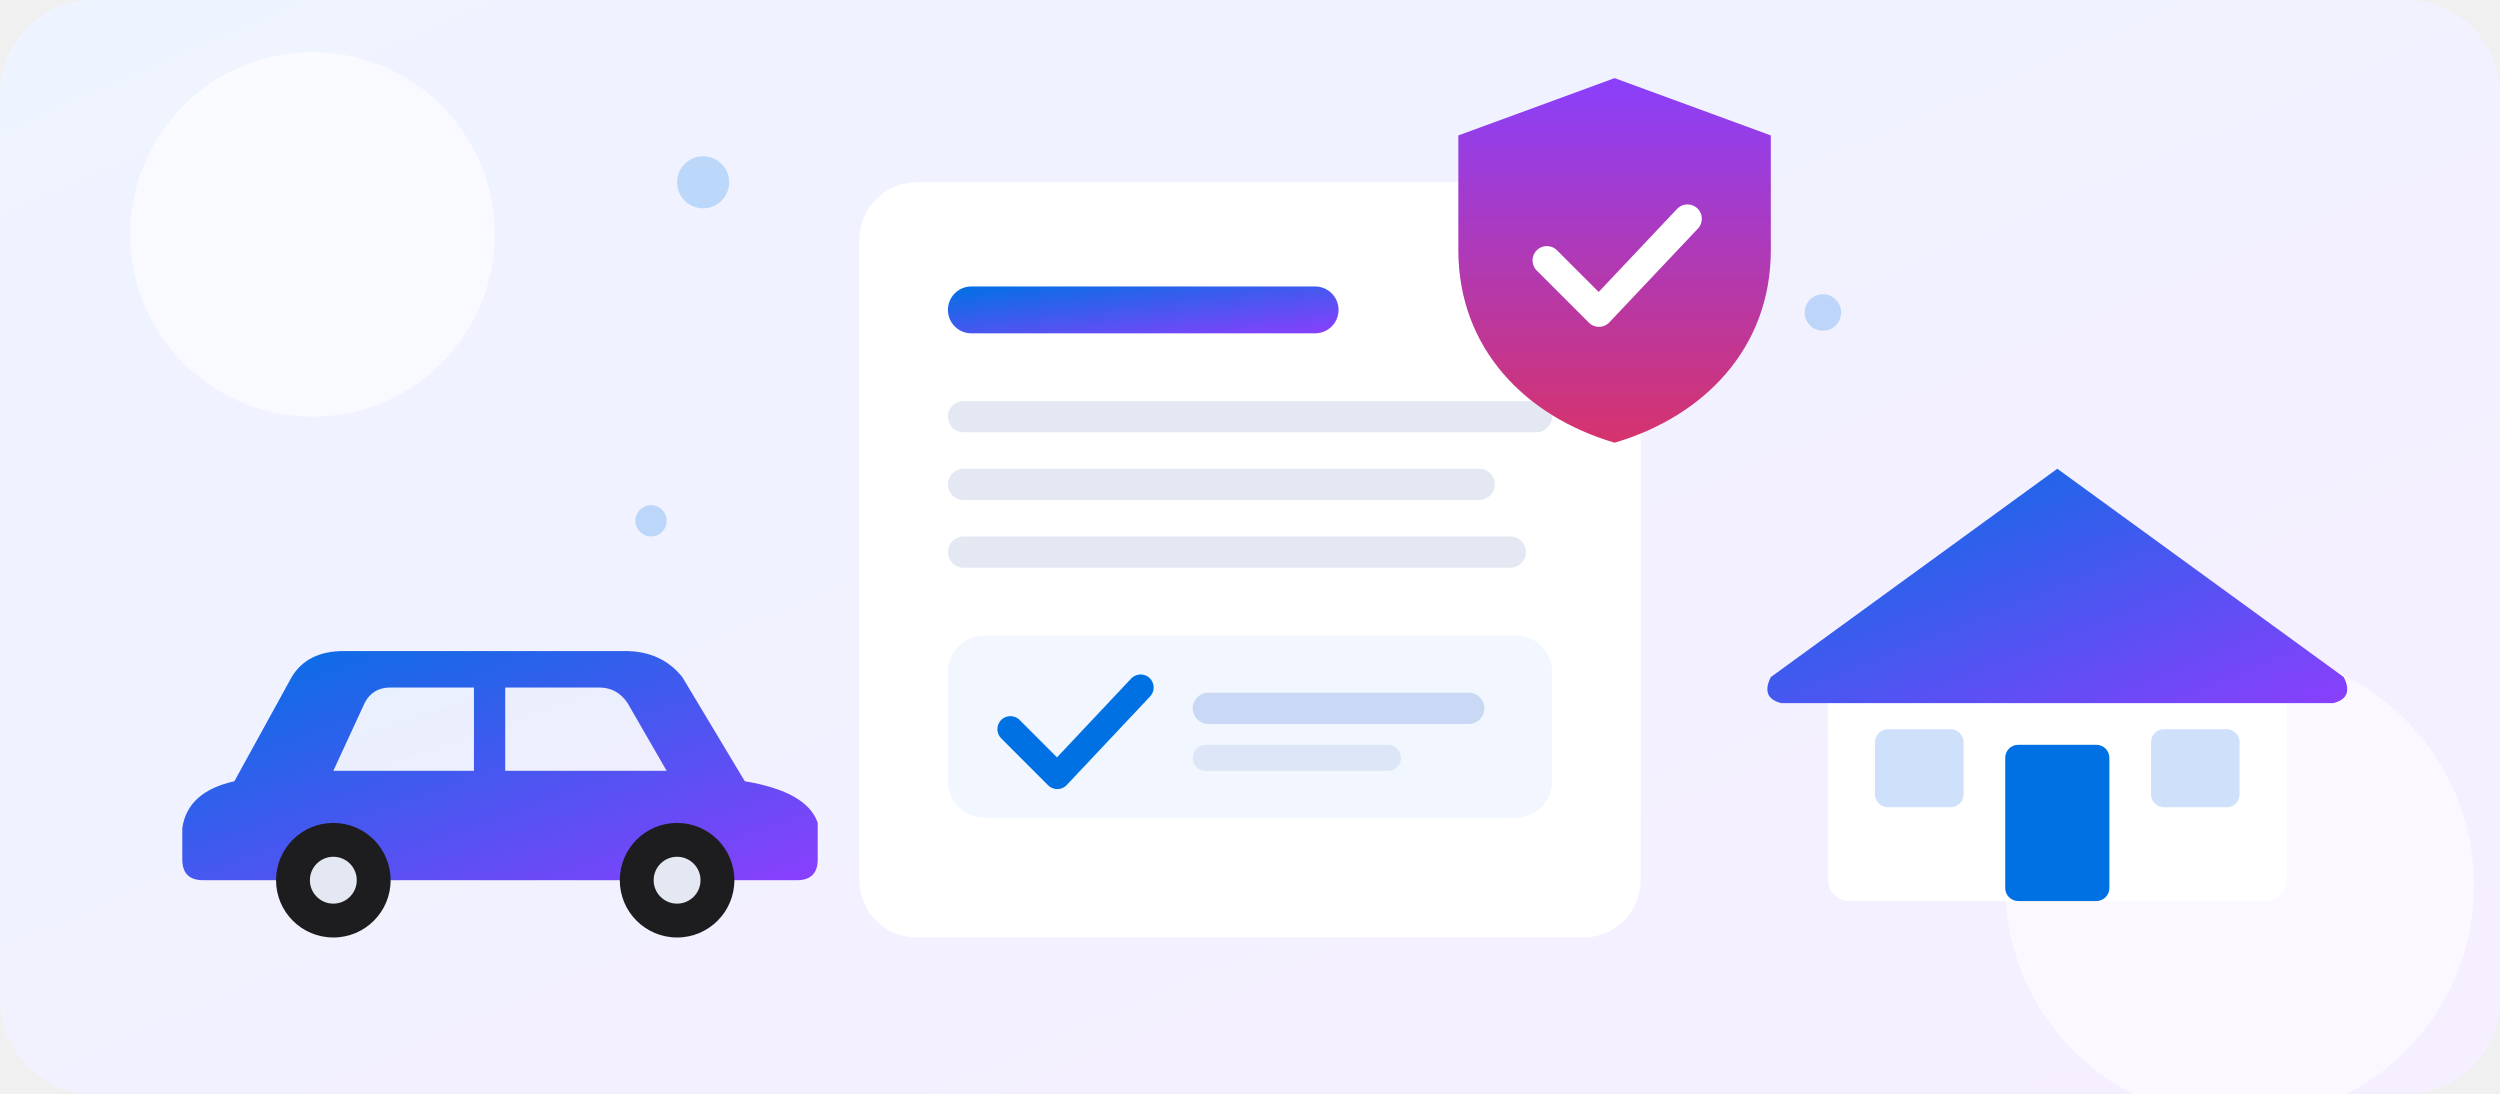
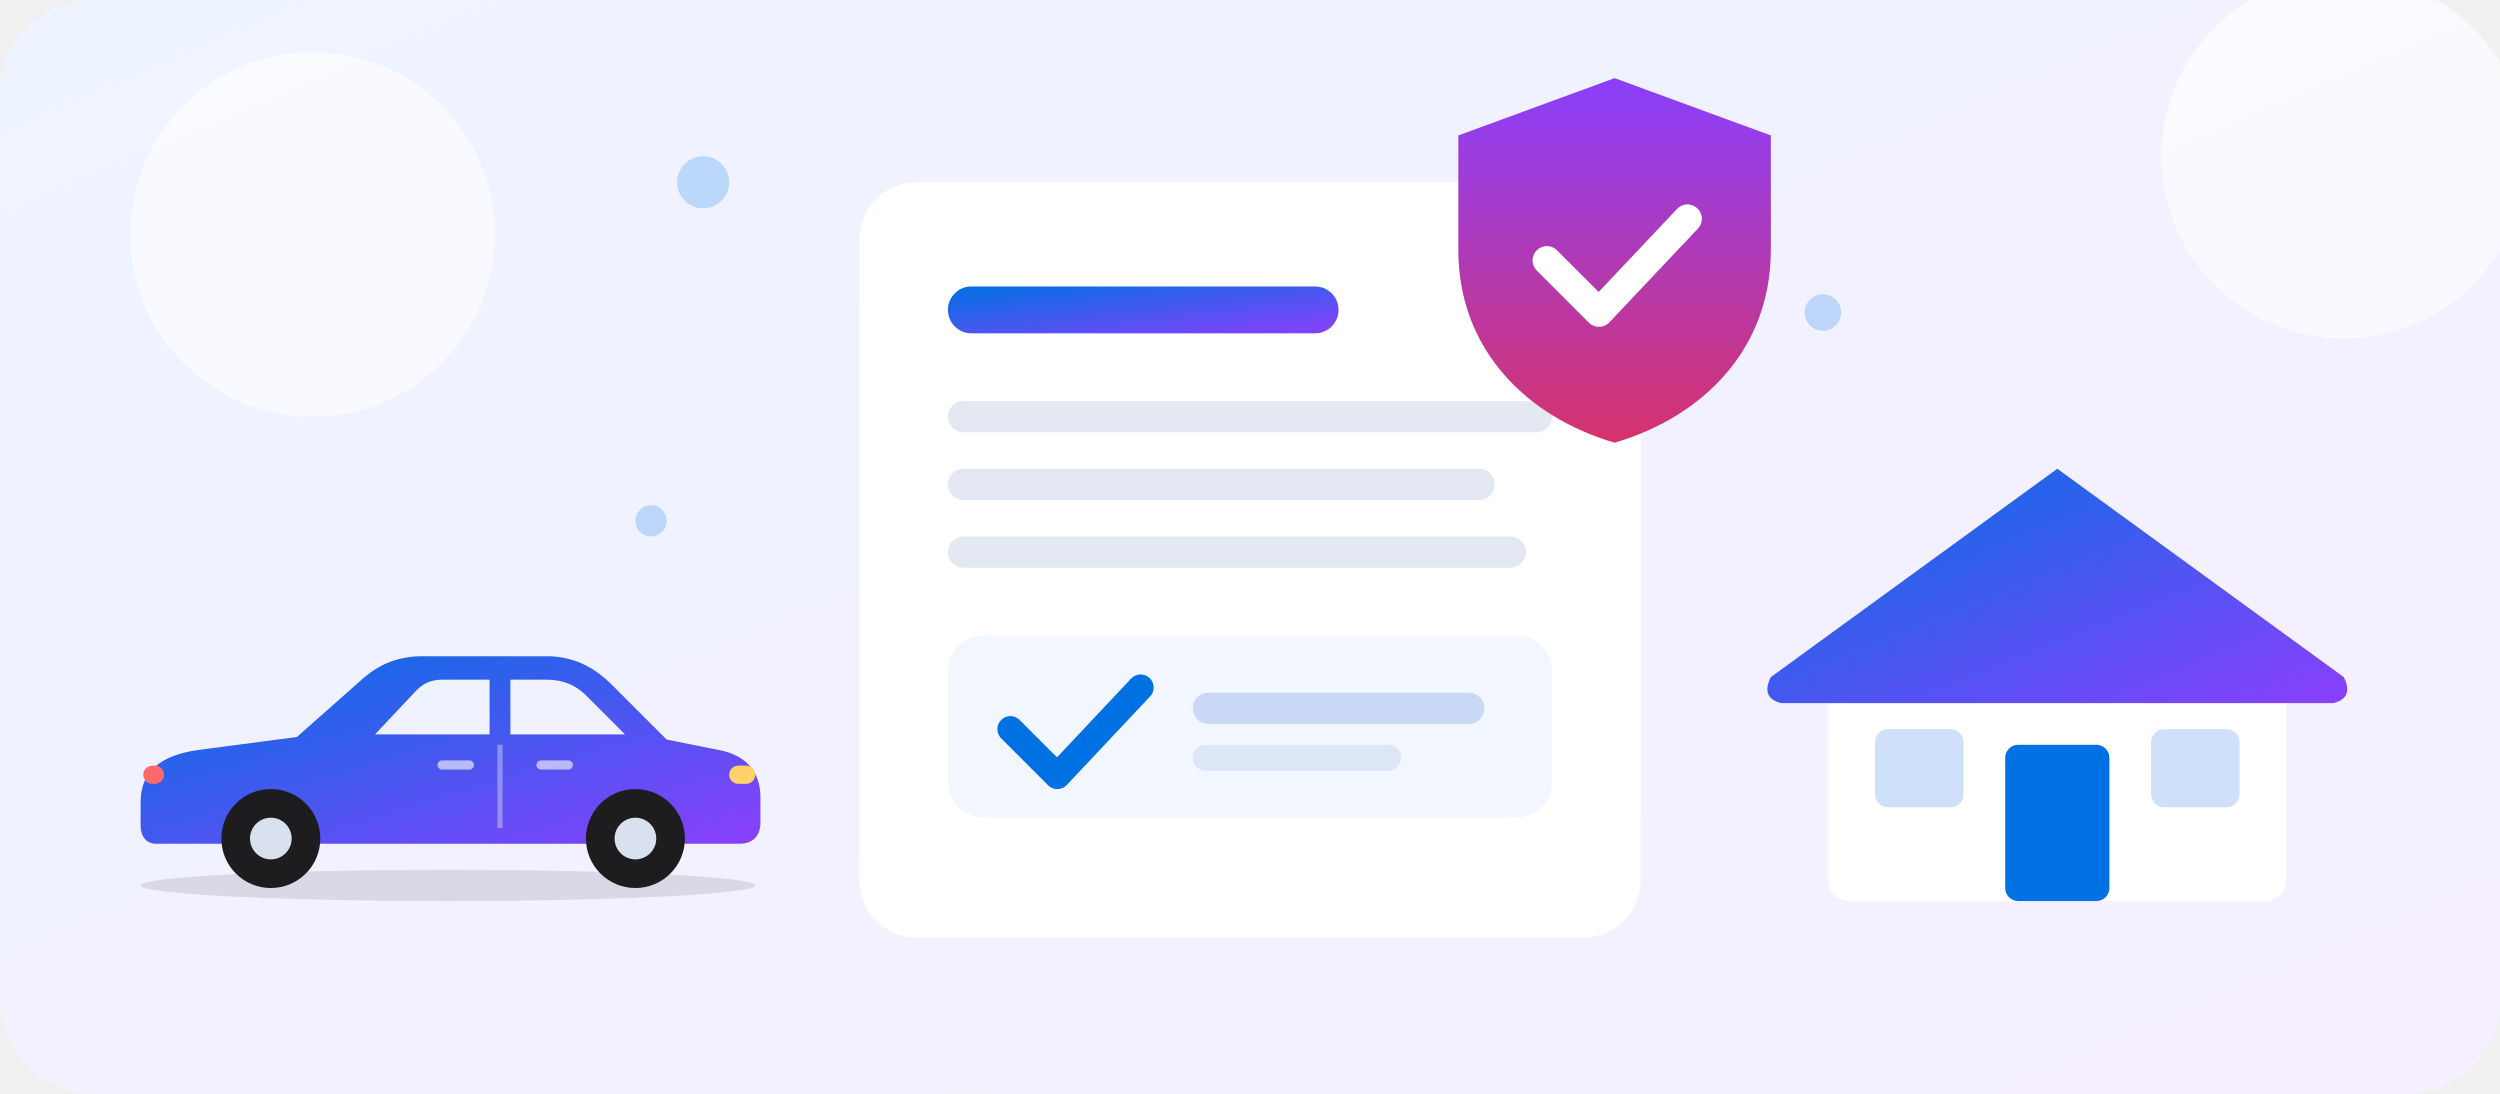
<svg xmlns="http://www.w3.org/2000/svg" viewBox="0 0 960 420" role="img" aria-hidden="true">
  <defs>
    <linearGradient id="a" x1="0" y1="0" x2="1" y2="1">
      <stop offset="0" stop-color="#0071e3" />
      <stop offset="1" stop-color="#8a3ffc" />
    </linearGradient>
    <linearGradient id="b" x1="0" y1="0" x2="0" y2="1">
      <stop offset="0" stop-color="#8a3ffc" />
      <stop offset="1" stop-color="#d6336c" />
    </linearGradient>
    <linearGradient id="bg" x1="0" y1="0" x2="1" y2="1">
      <stop offset="0" stop-color="#eef4ff" />
      <stop offset="1" stop-color="#f6efff" />
    </linearGradient>
  </defs>
  <rect width="960" height="420" rx="36" fill="url(#bg)" />
  <circle cx="120" cy="90" r="70" fill="#ffffff" opacity=".6" />
-   <circle cx="860" cy="340" r="90" fill="#ffffff" opacity=".6" />
+   <circle cx="900" cy="60" r="70" fill="#ffffff" opacity=".6" />
  <g transform="translate(330 70)">
    <rect x="0" y="0" width="300" height="290" rx="22" fill="#ffffff" />
    <rect x="34" y="40" width="150" height="18" rx="9" fill="url(#a)" />
    <rect x="34" y="84" width="232" height="12" rx="6" fill="#e3e8f2" />
    <rect x="34" y="110" width="210" height="12" rx="6" fill="#e3e8f2" />
    <rect x="34" y="136" width="222" height="12" rx="6" fill="#e3e8f2" />
    <rect x="34" y="174" width="232" height="70" rx="14" fill="#f2f6ff" />
    <path d="M58 210 L76 228 L108 194" fill="none" stroke="#0071e3" stroke-width="10" stroke-linecap="round" stroke-linejoin="round" />
    <rect x="128" y="196" width="112" height="12" rx="6" fill="#c9d8f5" />
    <rect x="128" y="216" width="80" height="10" rx="5" fill="#dde6f7" />
  </g>
-   <g transform="translate(70 230)">
-     <path d="M20 70 L42 30 Q48 20 62 20 H170 Q184 20 192 30 L216 70 Q240 74 244 86 V100 Q244 108 236 108 H8 Q0 108 0 100 V88 Q2 74 20 70 Z" fill="url(#a)" />
-     <path d="M58 66 L70 40 Q73 34 80 34 H112 V66 Z M124 34 H160 Q167 34 171 40 L186 66 H124 Z" fill="#ffffff" opacity=".9" />
-     <circle cx="58" cy="108" r="22" fill="#1d1d1f" />
-     <circle cx="58" cy="108" r="9" fill="#e3e8f2" />
-     <circle cx="190" cy="108" r="22" fill="#1d1d1f" />
-     <circle cx="190" cy="108" r="9" fill="#e3e8f2" />
+   <g transform="translate(40 228)">
+     <g id="car-shape">
+       <ellipse cx="132" cy="112" rx="118" ry="6" fill="#1d1d1f" opacity=".12" />
+       <path d="M14 80 C14 68 22 62 36 60 L74 55 L100 32 C106 27 113 24 122 24 H170 C180 24 188 28 195 35 L216 56 L236 60 C247 62 252 69 252 78 V88 C252 93 249 96 244 96 H20 C16 96 14 93 14 89 Z" fill="url(#a)" />
+       <path d="M104 54 L120 37 C123 34 126 33 130 33 H148 V54 Z" fill="#ffffff" opacity=".92" />
+       <path d="M156 33 H170 C176 33 181 35 185 39 L200 54 H156 Z" fill="#ffffff" opacity=".92" />
+       <path d="M152 58 V90" stroke="#ffffff" stroke-opacity=".35" stroke-width="2" />
+       <rect x="240" y="66" width="10" height="7" rx="3.5" fill="#ffd166" />
+       <rect x="15" y="66" width="8" height="7" rx="3.5" fill="#ff6b6b" />
+       <rect x="128" y="64" width="14" height="3.5" rx="1.75" fill="#ffffff" opacity=".6" />
+       <rect x="166" y="64" width="14" height="3.5" rx="1.75" fill="#ffffff" opacity=".6" />
+       <circle cx="64" cy="94" r="19" fill="#1d1d1f" />
+       <circle cx="64" cy="94" r="8" fill="#d9e1ee" />
+       <circle cx="204" cy="94" r="19" fill="#1d1d1f" />
+       <circle cx="204" cy="94" r="8" fill="#d9e1ee" />
+     </g>
  </g>
  <g transform="translate(680 180)">
    <rect x="22" y="70" width="176" height="96" rx="8" fill="#ffffff" />
    <path d="M0 80 L110 0 L220 80 Q224 88 216 90 H4 Q-4 88 0 80 Z" fill="url(#a)" />
    <rect x="90" y="106" width="40" height="60" rx="5" fill="#0071e3" />
    <rect x="40" y="100" width="34" height="30" rx="5" fill="#cfe0fb" />
    <rect x="146" y="100" width="34" height="30" rx="5" fill="#cfe0fb" />
  </g>
  <g transform="translate(560 30)">
    <path d="M60 0 L120 22 V66 C120 104 94 130 60 140 C26 130 0 104 0 66 V22 Z" fill="url(#b)" />
    <path d="M34 70 L54 90 L88 54" fill="none" stroke="#ffffff" stroke-width="11" stroke-linecap="round" stroke-linejoin="round" />
  </g>
  <g fill="#0071e3" opacity=".22">
    <circle cx="270" cy="70" r="10" />
    <circle cx="700" cy="120" r="7" />
    <circle cx="250" cy="200" r="6" />
  </g>
</svg>
